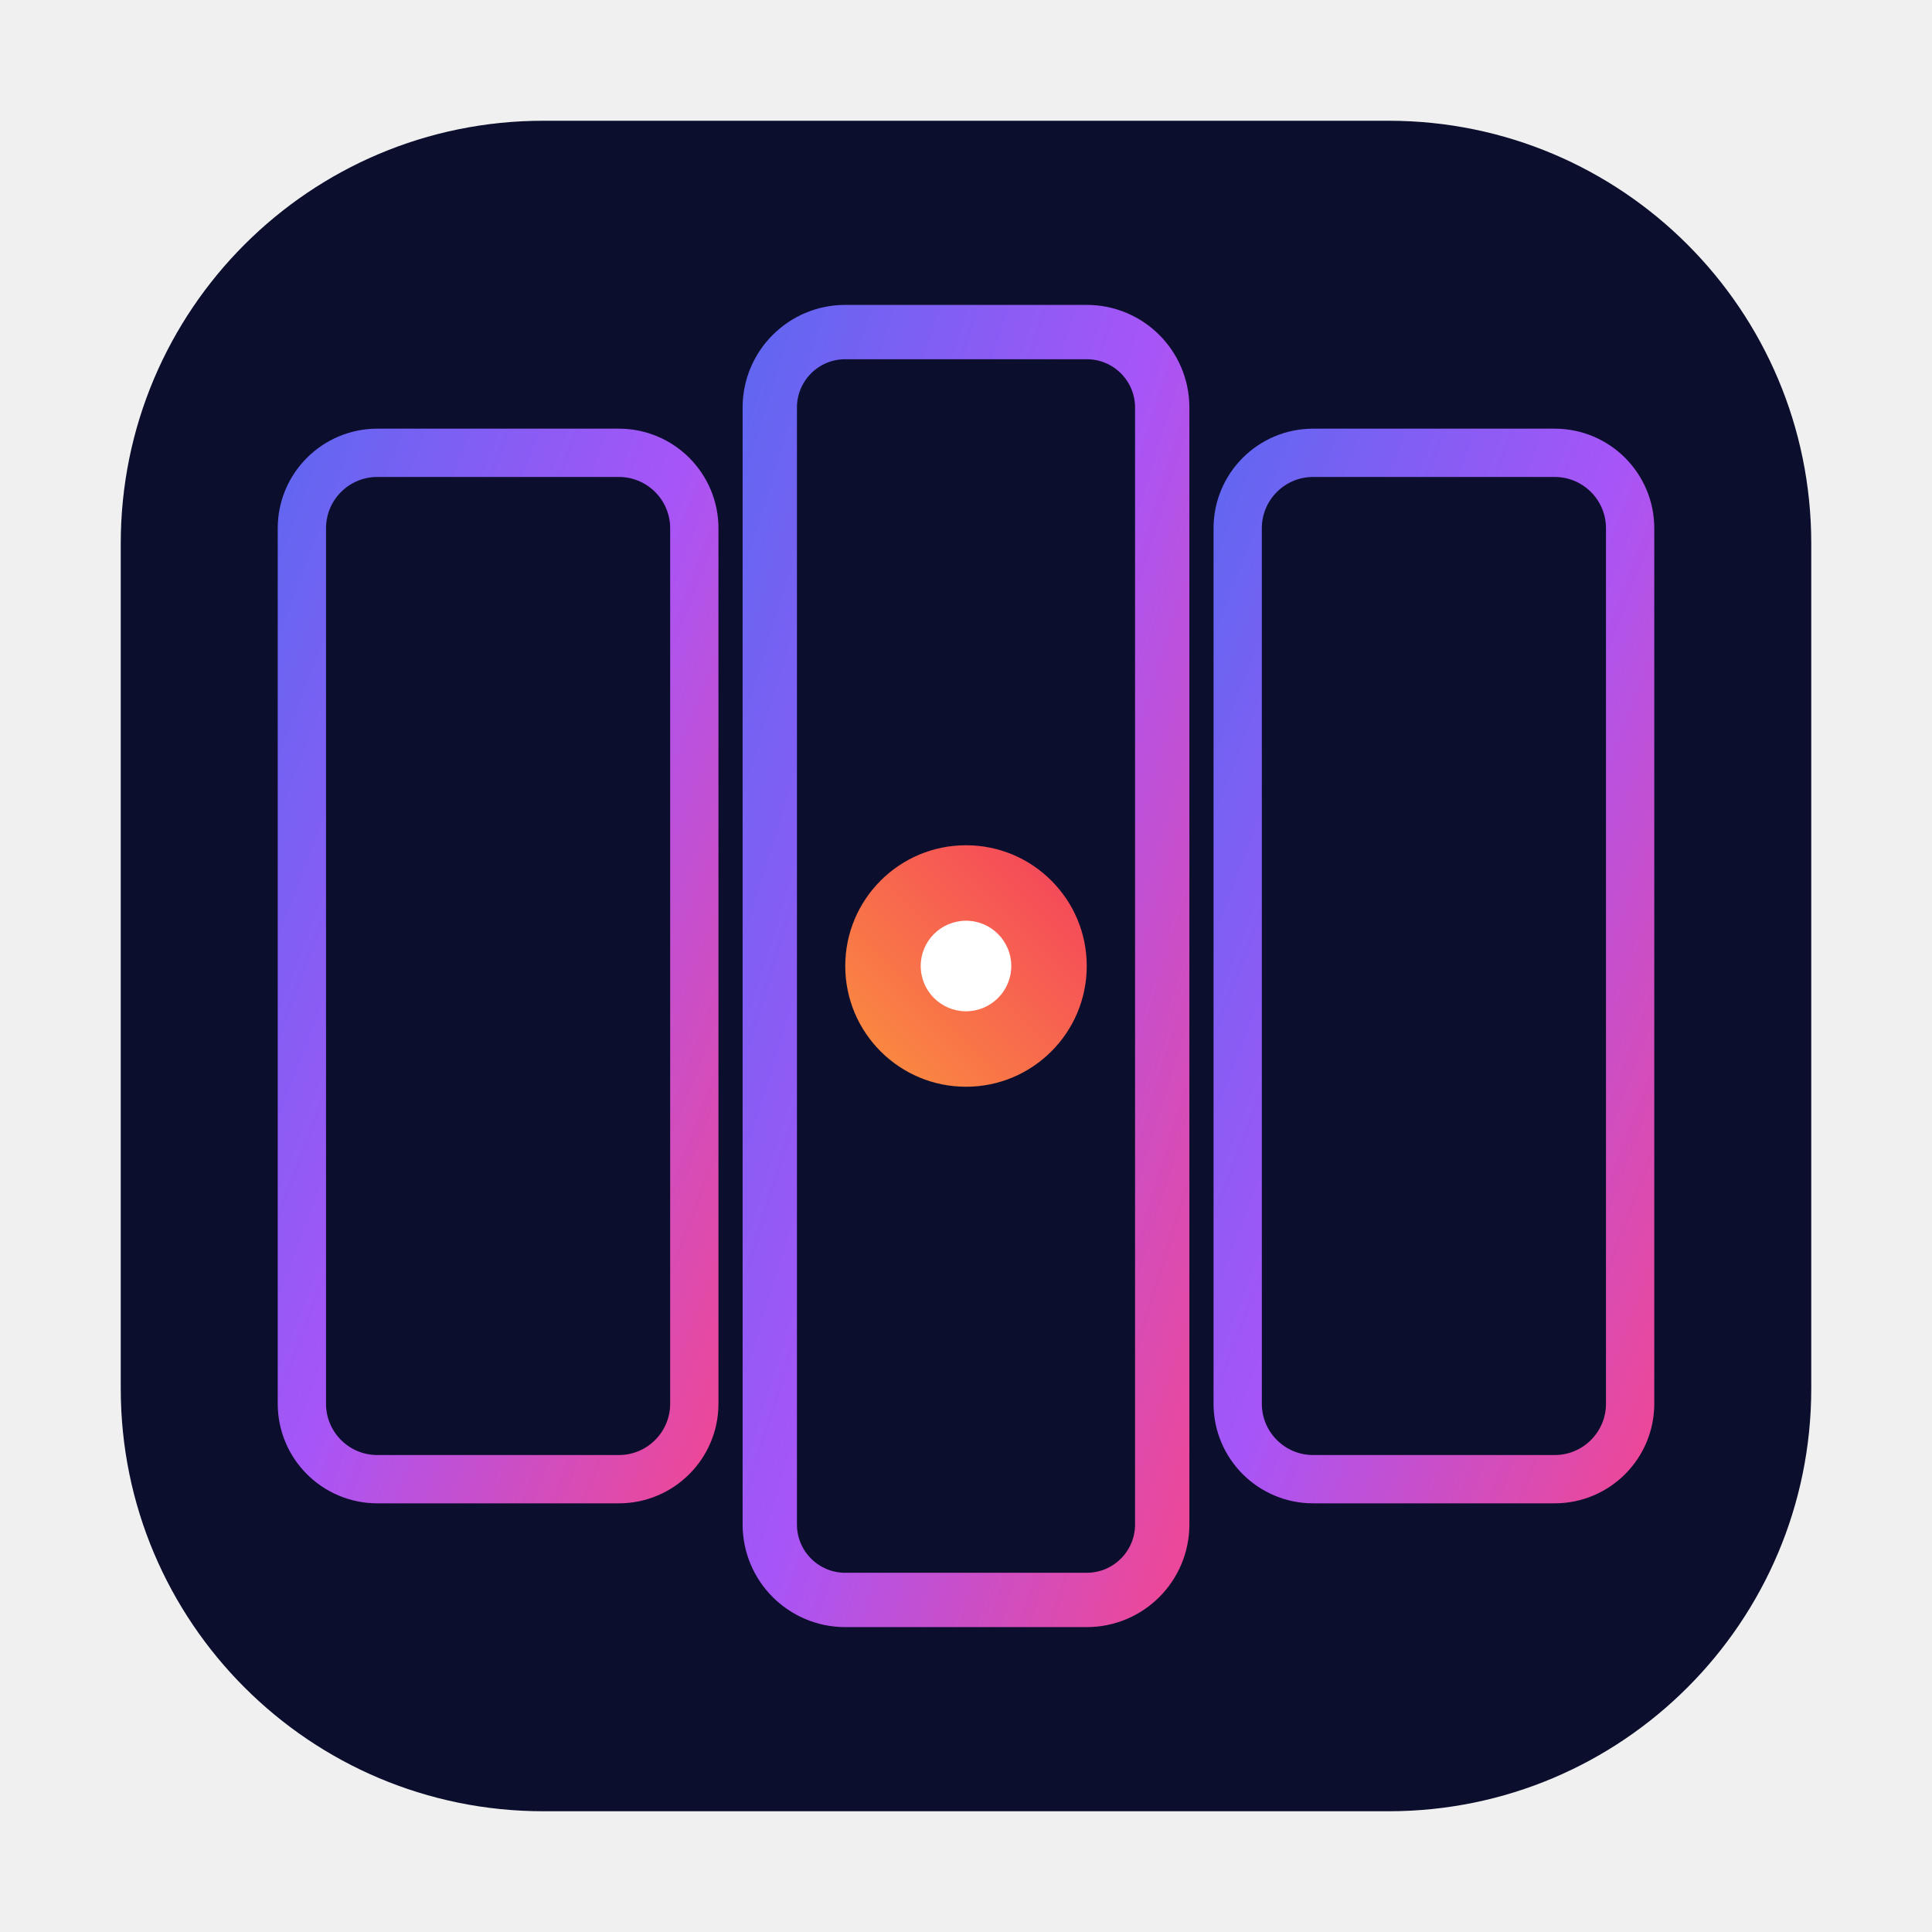
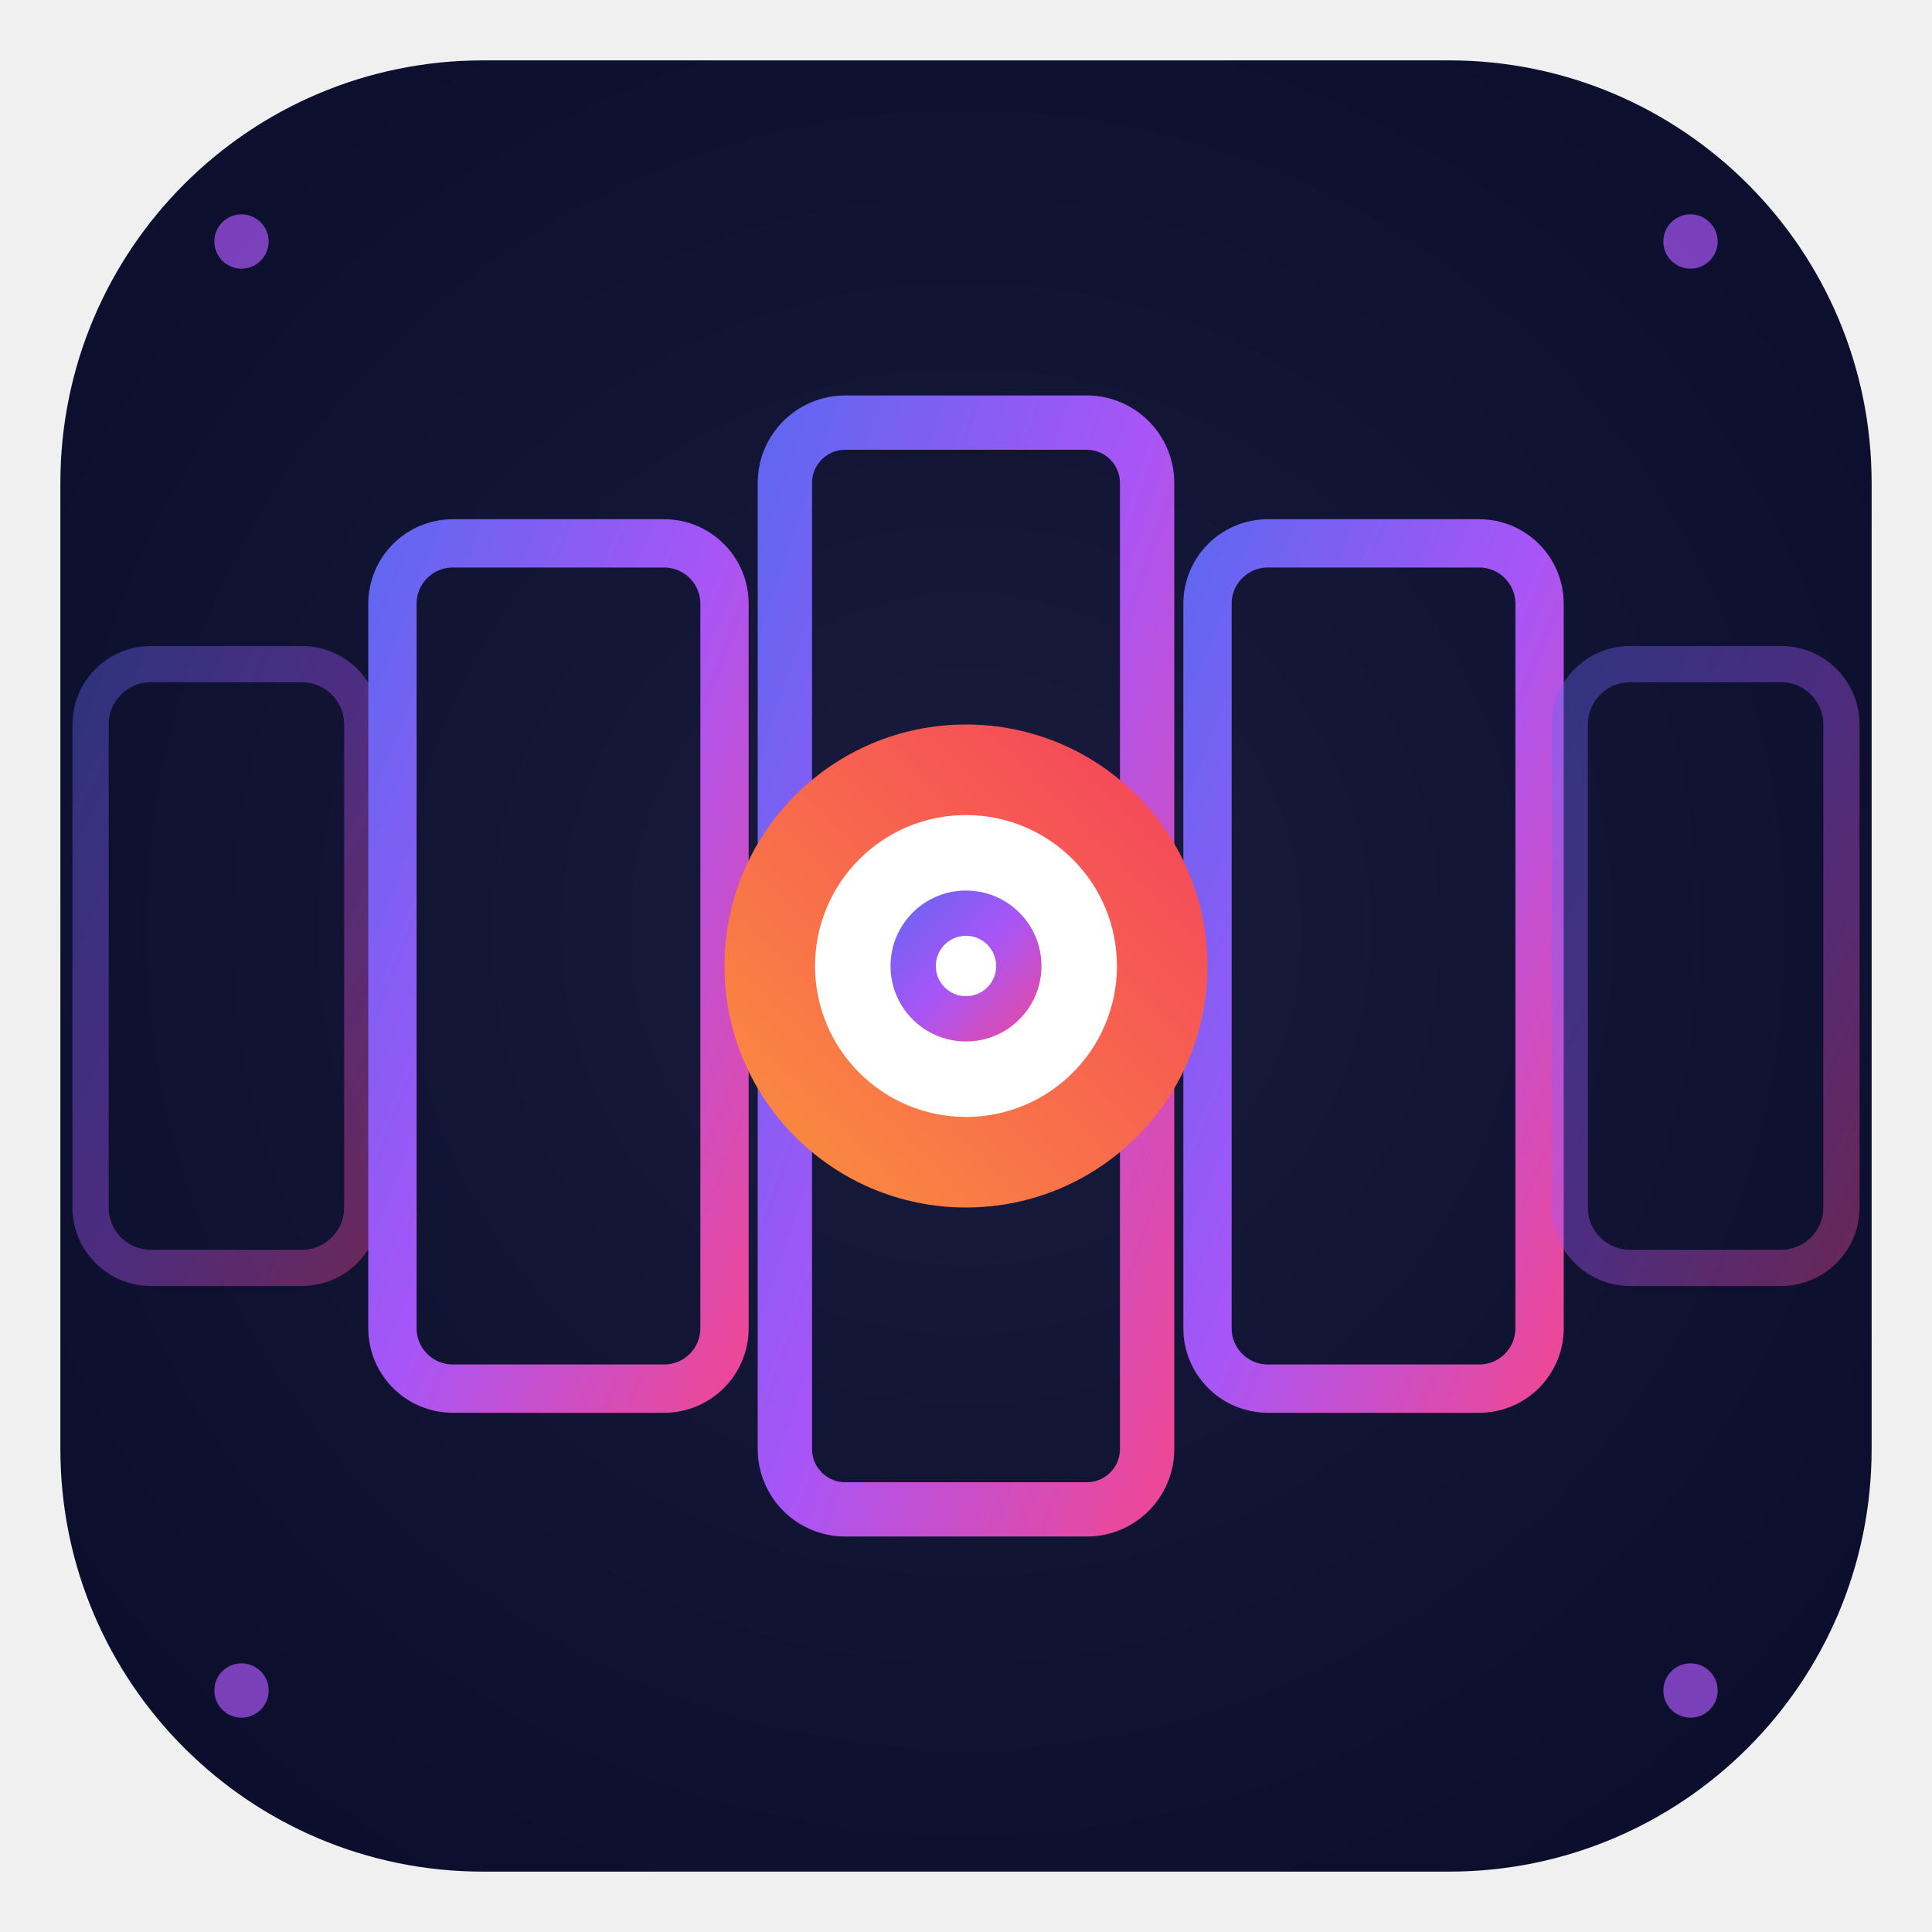
<svg xmlns="http://www.w3.org/2000/svg" viewBox="0 0 64 64" role="img" aria-label="frame-fab symbol">
  <defs>
-     <linearGradient id="brandPrimarySym" x1="0%" y1="0%" x2="100%" y2="100%">
+     <linearGradient id="brandPrimarySy" x1="0%" y1="0%" x2="100%" y2="100%">
      <stop offset="0%" stop-color="#6366F1" />
      <stop offset="50%" stop-color="#A855F7" />
      <stop offset="100%" stop-color="#EC4899" />
    </linearGradient>
-     <linearGradient id="brandAccentSym" x1="0%" y1="100%" x2="100%" y2="0%">
+     <linearGradient id="brandAccentSy" x1="0%" y1="100%" x2="100%" y2="0%">
      <stop offset="0%" stop-color="#FB923C" />
      <stop offset="100%" stop-color="#F43F5E" />
    </linearGradient>
+     <radialGradient id="bgGlowSy" cx="50%" cy="48%" r="62%">
+       <stop offset="0%" stop-color="#1A1B3E" />
+       <stop offset="100%" stop-color="#0B0E2C" />
+     </radialGradient>
  </defs>
-   <rect x="4" y="4" width="56" height="56" rx="14" fill="#0B0E2C" />
-   <rect x="10" y="15" width="13" height="34" rx="2.5" fill="none" stroke="url(#brandPrimarySym)" stroke-width="1.6" />
-   <rect x="25.5" y="11" width="13" height="42" rx="2.5" fill="none" stroke="url(#brandPrimarySym)" stroke-width="1.8" />
-   <rect x="41" y="15" width="13" height="34" rx="2.5" fill="none" stroke="url(#brandPrimarySym)" stroke-width="1.6" />
+   <rect x="2" y="2" width="60" height="60" rx="14" fill="url(#bgGlowSy)" />
+   <rect x="3" y="22" width="9" height="20" rx="2" fill="none" stroke="url(#brandPrimarySy)" stroke-width="1.2" opacity="0.4" />
+   <rect x="13" y="18" width="11" height="28" rx="2" fill="none" stroke="url(#brandPrimarySy)" stroke-width="1.6" />
+   <rect x="26" y="14" width="12" height="36" rx="2" fill="none" stroke="url(#brandPrimarySy)" stroke-width="1.8" />
+   <rect x="40" y="18" width="11" height="28" rx="2" fill="none" stroke="url(#brandPrimarySy)" stroke-width="1.6" />
+   <rect x="52" y="22" width="9" height="20" rx="2" fill="none" stroke="url(#brandPrimarySy)" stroke-width="1.2" opacity="0.4" />
  <g transform="translate(32 32)">
-     <circle r="4" fill="url(#brandAccentSym)" />
-     <circle r="1.5" fill="#FFFFFF" />
+     <circle r="8" fill="url(#brandAccentSy)" />
+     <circle r="5" fill="#FFFFFF" />
+     <circle r="2.5" fill="url(#brandPrimarySy)" />
+     <circle r="1" fill="#FFFFFF" />
  </g>
+   <circle cx="8" cy="8" r="0.9" fill="#A855F7" opacity="0.7" />
+   <circle cx="56" cy="8" r="0.9" fill="#A855F7" opacity="0.7" />
+   <circle cx="8" cy="56" r="0.9" fill="#A855F7" opacity="0.7" />
+   <circle cx="56" cy="56" r="0.9" fill="#A855F7" opacity="0.7" />
</svg>
